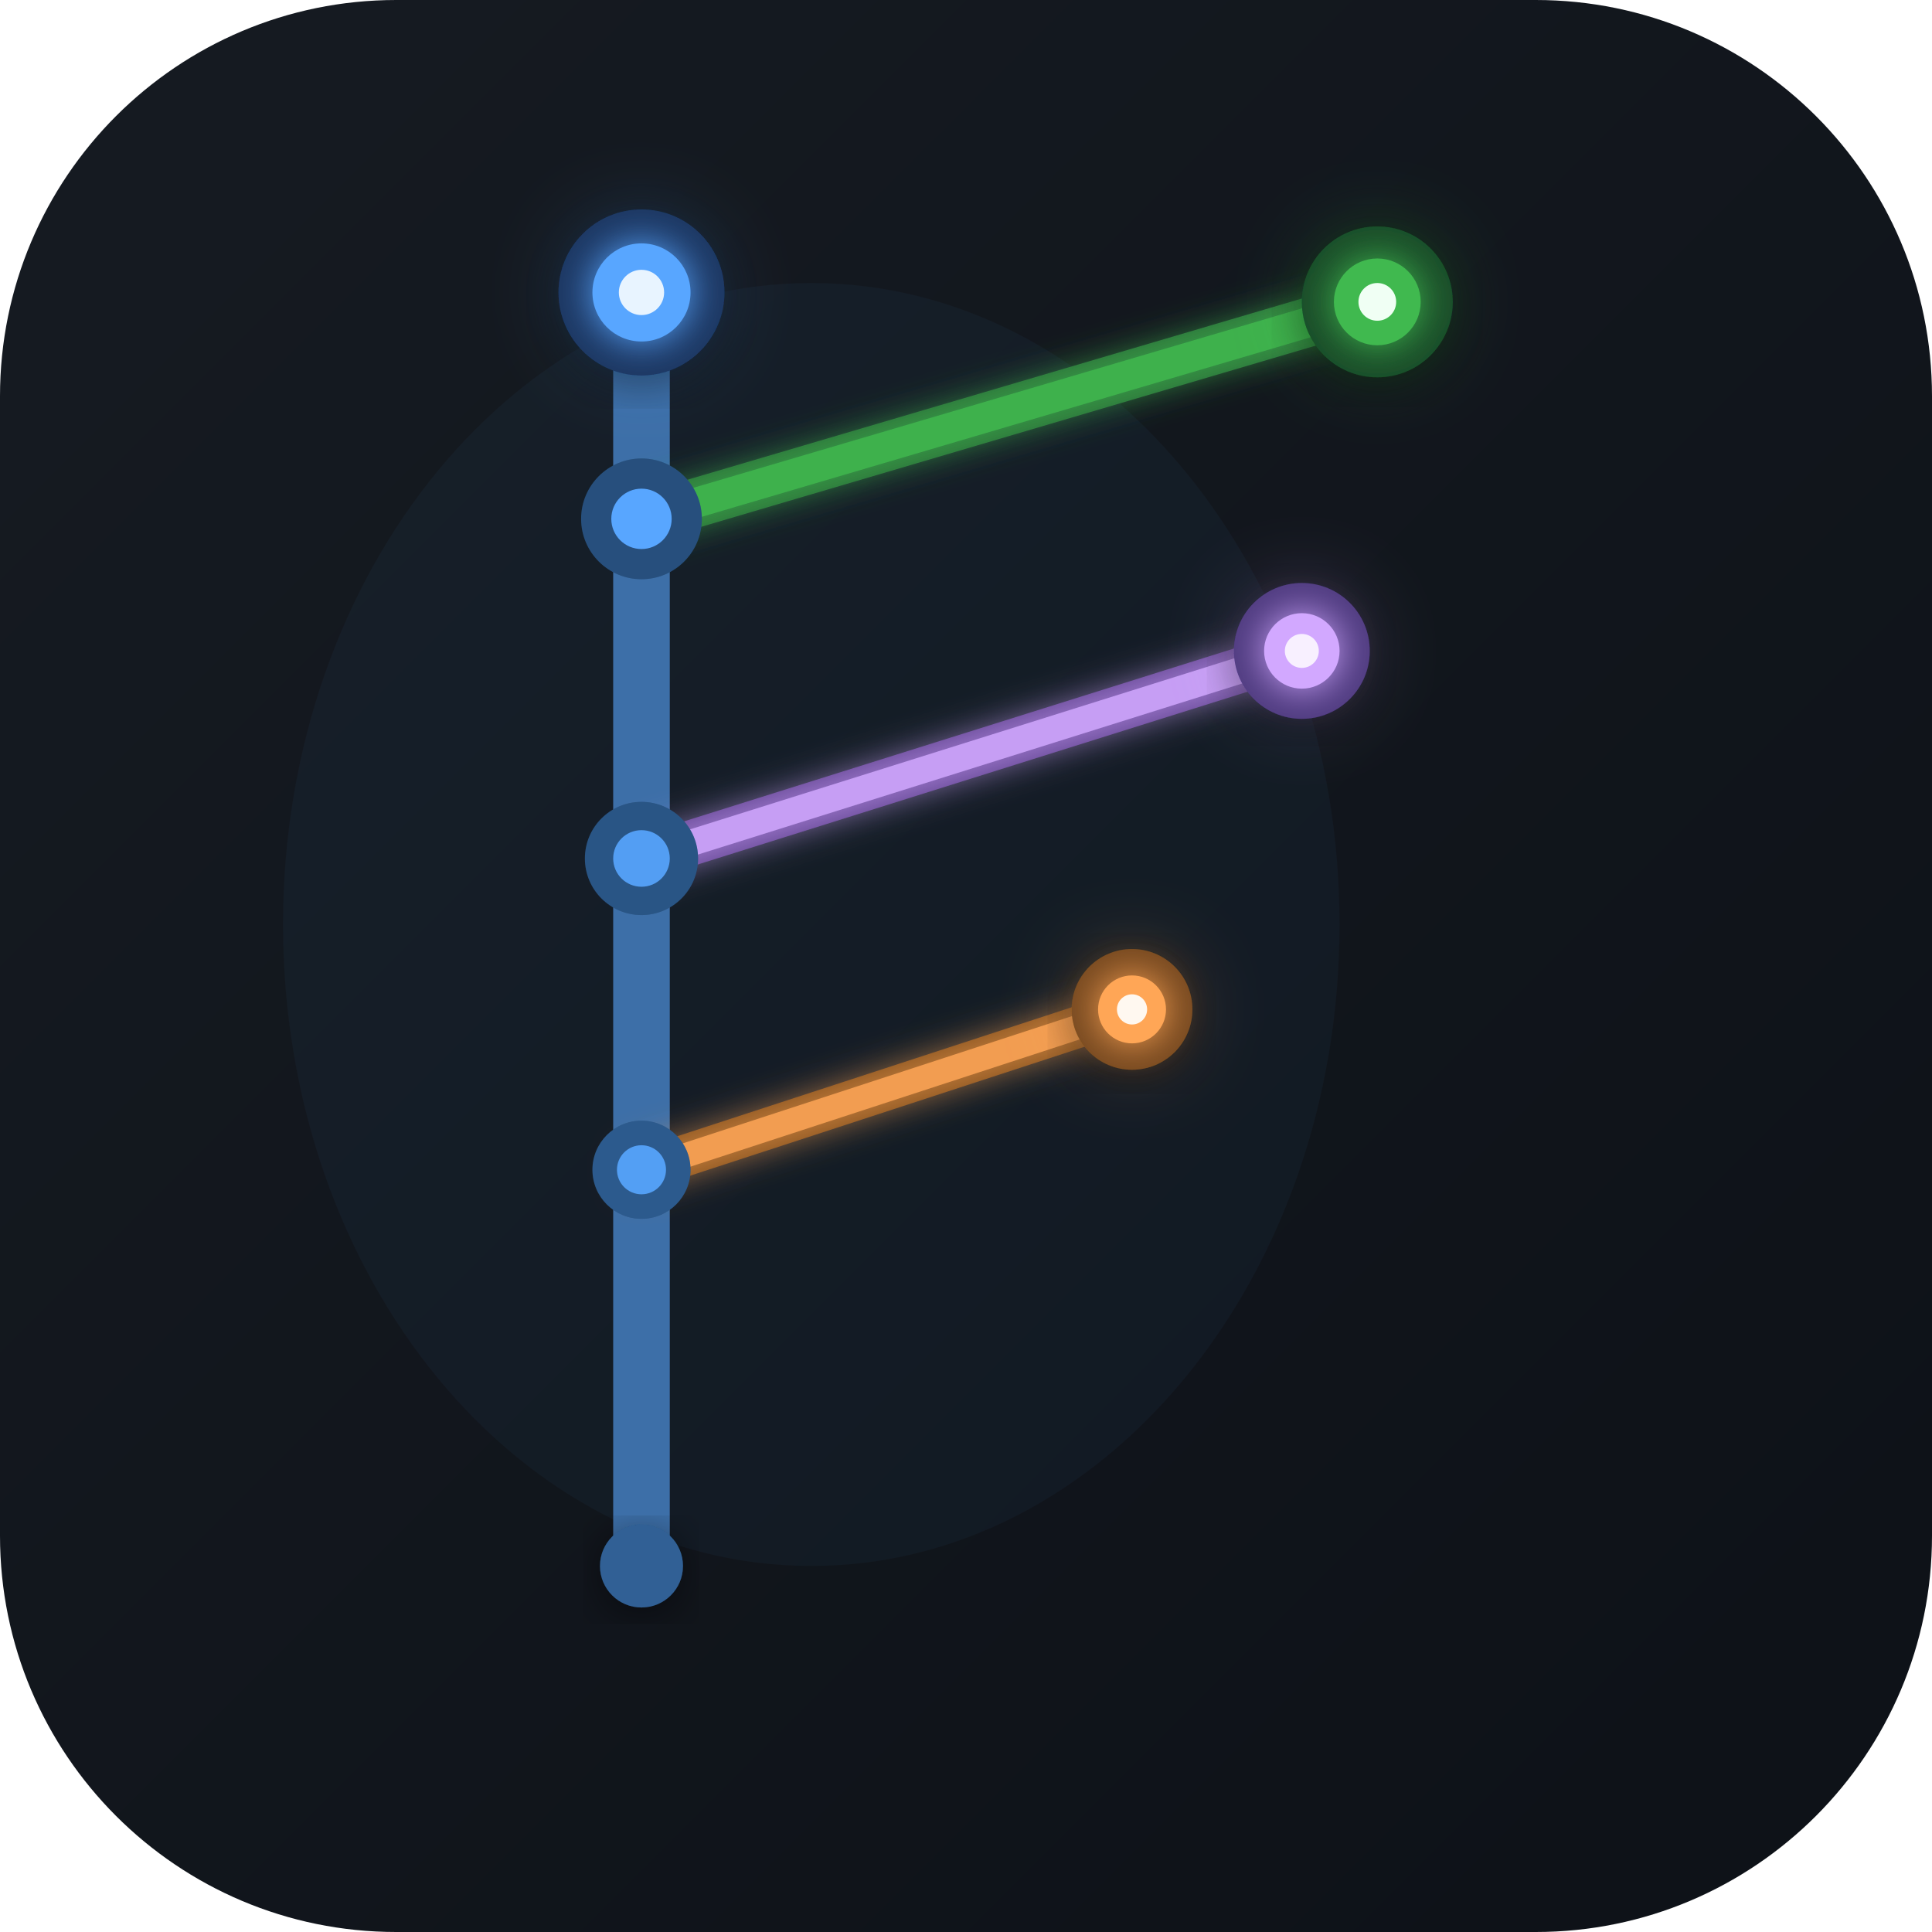
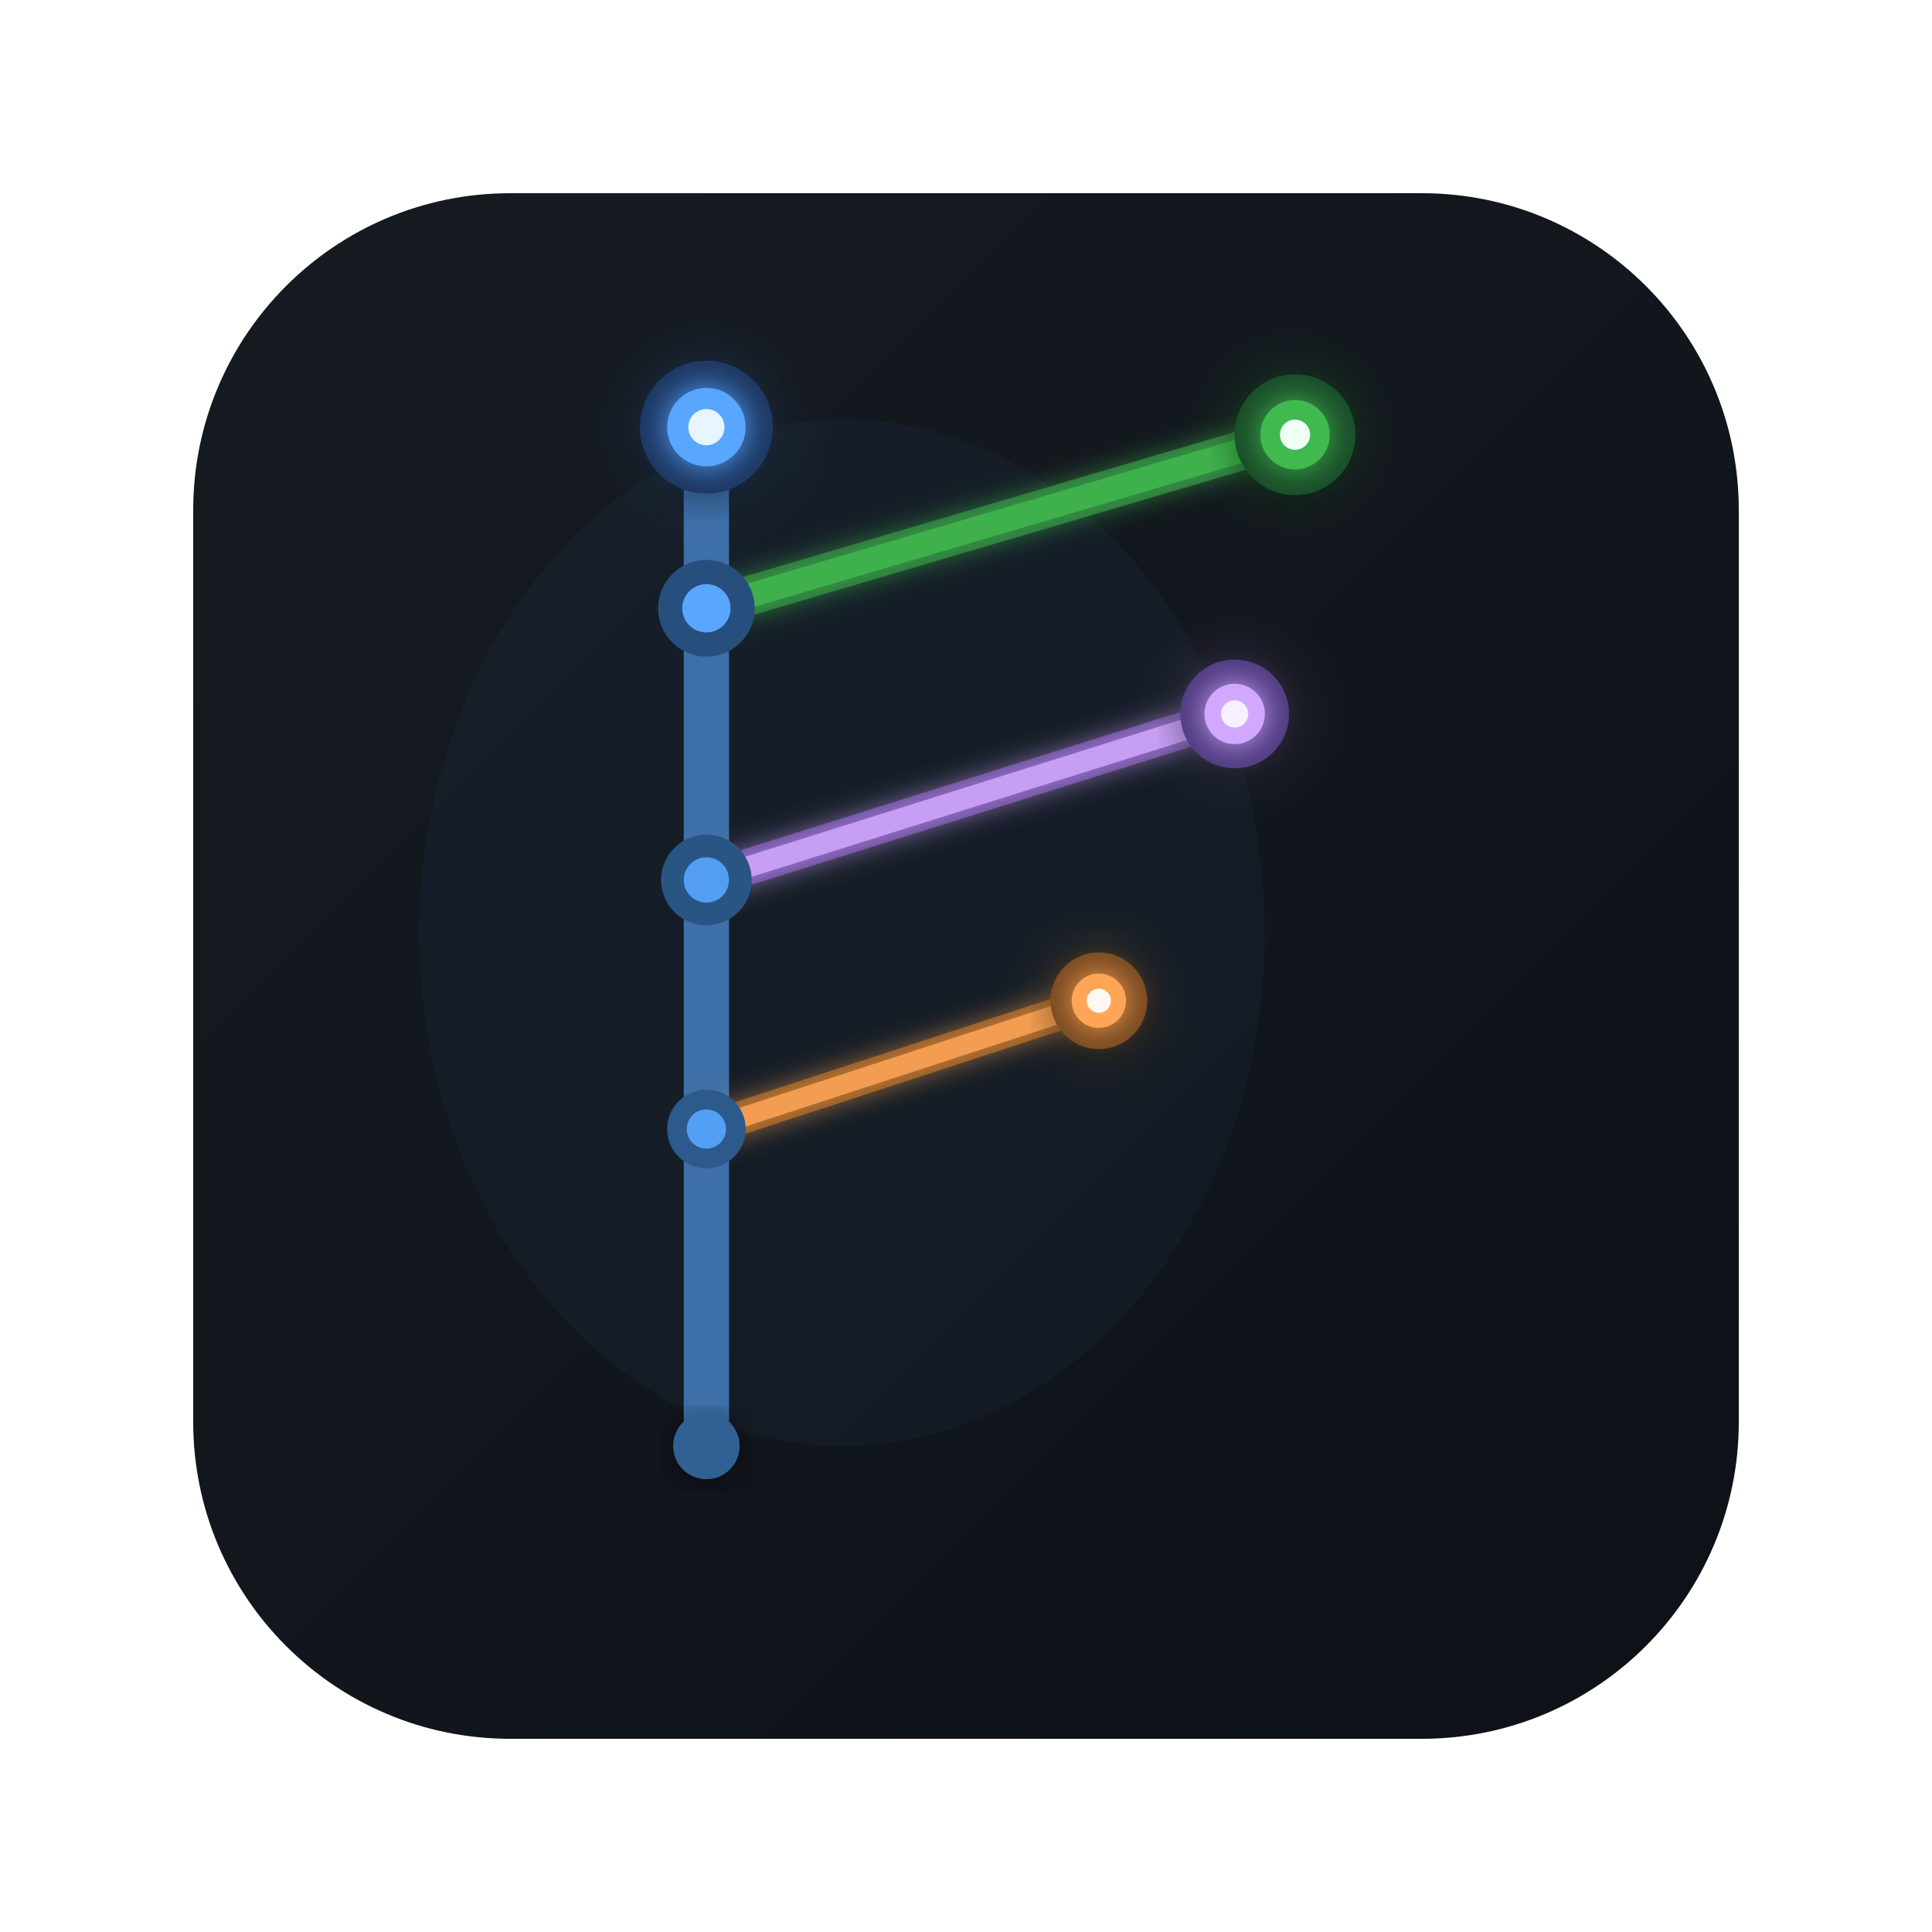
<svg xmlns="http://www.w3.org/2000/svg" width="1024" height="1024" viewBox="0 0 1024 1024" fill="none">
  <defs>
    <linearGradient id="bg" x1="0" y1="0" x2="1024" y2="1024" gradientUnits="userSpaceOnUse">
      <stop offset="0%" stop-color="#161b22" />
      <stop offset="100%" stop-color="#0d1117" />
    </linearGradient>
    <filter id="glow1" x="-60%" y="-60%" width="220%" height="220%">
      <feGaussianBlur stdDeviation="10" result="blur" />
      <feMerge>
        <feMergeNode in="blur" />
        <feMergeNode in="SourceGraphic" />
      </feMerge>
    </filter>
    <filter id="glow2" x="-80%" y="-80%" width="260%" height="260%">
      <feGaussianBlur stdDeviation="18" result="blur" />
      <feMerge>
        <feMergeNode in="blur" />
        <feMergeNode in="SourceGraphic" />
      </feMerge>
    </filter>
    <filter id="shadow" x="-20%" y="-20%" width="140%" height="140%">
      <feDropShadow dx="0" dy="4" stdDeviation="12" flood-color="#000000" flood-opacity="0.5" />
    </filter>
  </defs>
-   <rect width="1024" height="1024" rx="210" fill="url(#bg)" />
-   <ellipse cx="430" cy="490" rx="280" ry="340" fill="#58a6ff" opacity="0.04" />
-   <line x1="340" y1="830" x2="340" y2="155" stroke="#3d6fa8" stroke-width="30" stroke-linecap="round" />
-   <line x1="340" y1="830" x2="340" y2="155" stroke="#58a6ff" stroke-width="18" stroke-linecap="round" opacity="0.9" filter="url(#glow1)" />
-   <line x1="340" y1="275" x2="730" y2="160" stroke="#2a6b38" stroke-width="26" stroke-linecap="round" />
-   <line x1="340" y1="275" x2="730" y2="160" stroke="#3fb950" stroke-width="16" stroke-linecap="round" opacity="0.9" filter="url(#glow1)" />
-   <line x1="340" y1="455" x2="690" y2="345" stroke="#5a3d8a" stroke-width="24" stroke-linecap="round" />
-   <line x1="340" y1="455" x2="690" y2="345" stroke="#d2a8ff" stroke-width="14" stroke-linecap="round" opacity="0.9" filter="url(#glow1)" />
-   <line x1="340" y1="620" x2="600" y2="535" stroke="#7a4a1a" stroke-width="22" stroke-linecap="round" />
-   <line x1="340" y1="620" x2="600" y2="535" stroke="#ffa657" stroke-width="13" stroke-linecap="round" opacity="0.9" filter="url(#glow1)" />
-   <circle cx="340" cy="830" r="22" fill="#1a3a5c" filter="url(#shadow)" />
-   <circle cx="340" cy="830" r="22" fill="#58a6ff" opacity="0.35" />
-   <circle cx="340" cy="620" r="26" fill="#1a3a5c" />
-   <circle cx="340" cy="620" r="26" fill="#58a6ff" opacity="0.3" />
-   <circle cx="340" cy="620" r="13" fill="#58a6ff" opacity="0.9" />
-   <circle cx="600" cy="535" r="32" fill="#4a2a0a" filter="url(#shadow)" />
-   <circle cx="600" cy="535" r="32" fill="#ffa657" opacity="0.25" filter="url(#glow2)" />
-   <circle cx="600" cy="535" r="18" fill="#ffa657" filter="url(#glow1)" />
-   <circle cx="600" cy="535" r="8" fill="#fff8f0" />
-   <circle cx="340" cy="455" r="30" fill="#1a3a5c" />
-   <circle cx="340" cy="455" r="30" fill="#58a6ff" opacity="0.25" />
-   <circle cx="340" cy="455" r="15" fill="#58a6ff" opacity="0.9" />
-   <circle cx="690" cy="345" r="36" fill="#2a1a5c" filter="url(#shadow)" />
-   <circle cx="690" cy="345" r="36" fill="#d2a8ff" opacity="0.22" filter="url(#glow2)" />
-   <circle cx="690" cy="345" r="20" fill="#d2a8ff" filter="url(#glow1)" />
-   <circle cx="690" cy="345" r="9" fill="#f8f0ff" />
-   <circle cx="340" cy="275" r="32" fill="#1a3a5c" />
-   <circle cx="340" cy="275" r="32" fill="#58a6ff" opacity="0.2" />
-   <circle cx="340" cy="275" r="16" fill="#58a6ff" />
-   <circle cx="730" cy="160" r="40" fill="#0d2a1a" filter="url(#shadow)" />
-   <circle cx="730" cy="160" r="40" fill="#3fb950" opacity="0.25" filter="url(#glow2)" />
-   <circle cx="730" cy="160" r="23" fill="#3fb950" filter="url(#glow1)" />
-   <circle cx="730" cy="160" r="10" fill="#f0fff4" />
-   <circle cx="340" cy="155" r="44" fill="#0a1a3a" filter="url(#shadow)" />
-   <circle cx="340" cy="155" r="44" fill="#58a6ff" opacity="0.2" filter="url(#glow2)" />
-   <circle cx="340" cy="155" r="26" fill="#58a6ff" filter="url(#glow1)" />
-   <circle cx="340" cy="155" r="12" fill="#e8f4ff" />
+   <g transform="translate(512 512) scale(0.80) translate(-512 -512)">
+     <rect width="1024" height="1024" rx="210" fill="url(#bg)" />
+     <ellipse cx="430" cy="490" rx="280" ry="340" fill="#58a6ff" opacity="0.04" />
+     <line x1="340" y1="830" x2="340" y2="155" stroke="#3d6fa8" stroke-width="30" stroke-linecap="round" />
+     <line x1="340" y1="830" x2="340" y2="155" stroke="#58a6ff" stroke-width="18" stroke-linecap="round" opacity="0.9" filter="url(#glow1)" />
+     <line x1="340" y1="275" x2="730" y2="160" stroke="#2a6b38" stroke-width="26" stroke-linecap="round" />
+     <line x1="340" y1="275" x2="730" y2="160" stroke="#3fb950" stroke-width="16" stroke-linecap="round" opacity="0.9" filter="url(#glow1)" />
+     <line x1="340" y1="455" x2="690" y2="345" stroke="#5a3d8a" stroke-width="24" stroke-linecap="round" />
+     <line x1="340" y1="455" x2="690" y2="345" stroke="#d2a8ff" stroke-width="14" stroke-linecap="round" opacity="0.9" filter="url(#glow1)" />
+     <line x1="340" y1="620" x2="600" y2="535" stroke="#7a4a1a" stroke-width="22" stroke-linecap="round" />
+     <line x1="340" y1="620" x2="600" y2="535" stroke="#ffa657" stroke-width="13" stroke-linecap="round" opacity="0.9" filter="url(#glow1)" />
+     <circle cx="340" cy="830" r="22" fill="#1a3a5c" filter="url(#shadow)" />
+     <circle cx="340" cy="830" r="22" fill="#58a6ff" opacity="0.35" />
+     <circle cx="340" cy="620" r="26" fill="#1a3a5c" />
+     <circle cx="340" cy="620" r="26" fill="#58a6ff" opacity="0.3" />
+     <circle cx="340" cy="620" r="13" fill="#58a6ff" opacity="0.9" />
+     <circle cx="600" cy="535" r="32" fill="#4a2a0a" filter="url(#shadow)" />
+     <circle cx="600" cy="535" r="32" fill="#ffa657" opacity="0.25" filter="url(#glow2)" />
+     <circle cx="600" cy="535" r="18" fill="#ffa657" filter="url(#glow1)" />
+     <circle cx="600" cy="535" r="8" fill="#fff8f0" />
+     <circle cx="340" cy="455" r="30" fill="#1a3a5c" />
+     <circle cx="340" cy="455" r="30" fill="#58a6ff" opacity="0.25" />
+     <circle cx="340" cy="455" r="15" fill="#58a6ff" opacity="0.9" />
+     <circle cx="690" cy="345" r="36" fill="#2a1a5c" filter="url(#shadow)" />
+     <circle cx="690" cy="345" r="36" fill="#d2a8ff" opacity="0.22" filter="url(#glow2)" />
+     <circle cx="690" cy="345" r="20" fill="#d2a8ff" filter="url(#glow1)" />
+     <circle cx="690" cy="345" r="9" fill="#f8f0ff" />
+     <circle cx="340" cy="275" r="32" fill="#1a3a5c" />
+     <circle cx="340" cy="275" r="32" fill="#58a6ff" opacity="0.2" />
+     <circle cx="340" cy="275" r="16" fill="#58a6ff" />
+     <circle cx="730" cy="160" r="40" fill="#0d2a1a" filter="url(#shadow)" />
+     <circle cx="730" cy="160" r="40" fill="#3fb950" opacity="0.25" filter="url(#glow2)" />
+     <circle cx="730" cy="160" r="23" fill="#3fb950" filter="url(#glow1)" />
+     <circle cx="730" cy="160" r="10" fill="#f0fff4" />
+     <circle cx="340" cy="155" r="44" fill="#0a1a3a" filter="url(#shadow)" />
+     <circle cx="340" cy="155" r="44" fill="#58a6ff" opacity="0.2" filter="url(#glow2)" />
+     <circle cx="340" cy="155" r="26" fill="#58a6ff" filter="url(#glow1)" />
+     <circle cx="340" cy="155" r="12" fill="#e8f4ff" />
+   </g>
</svg>
